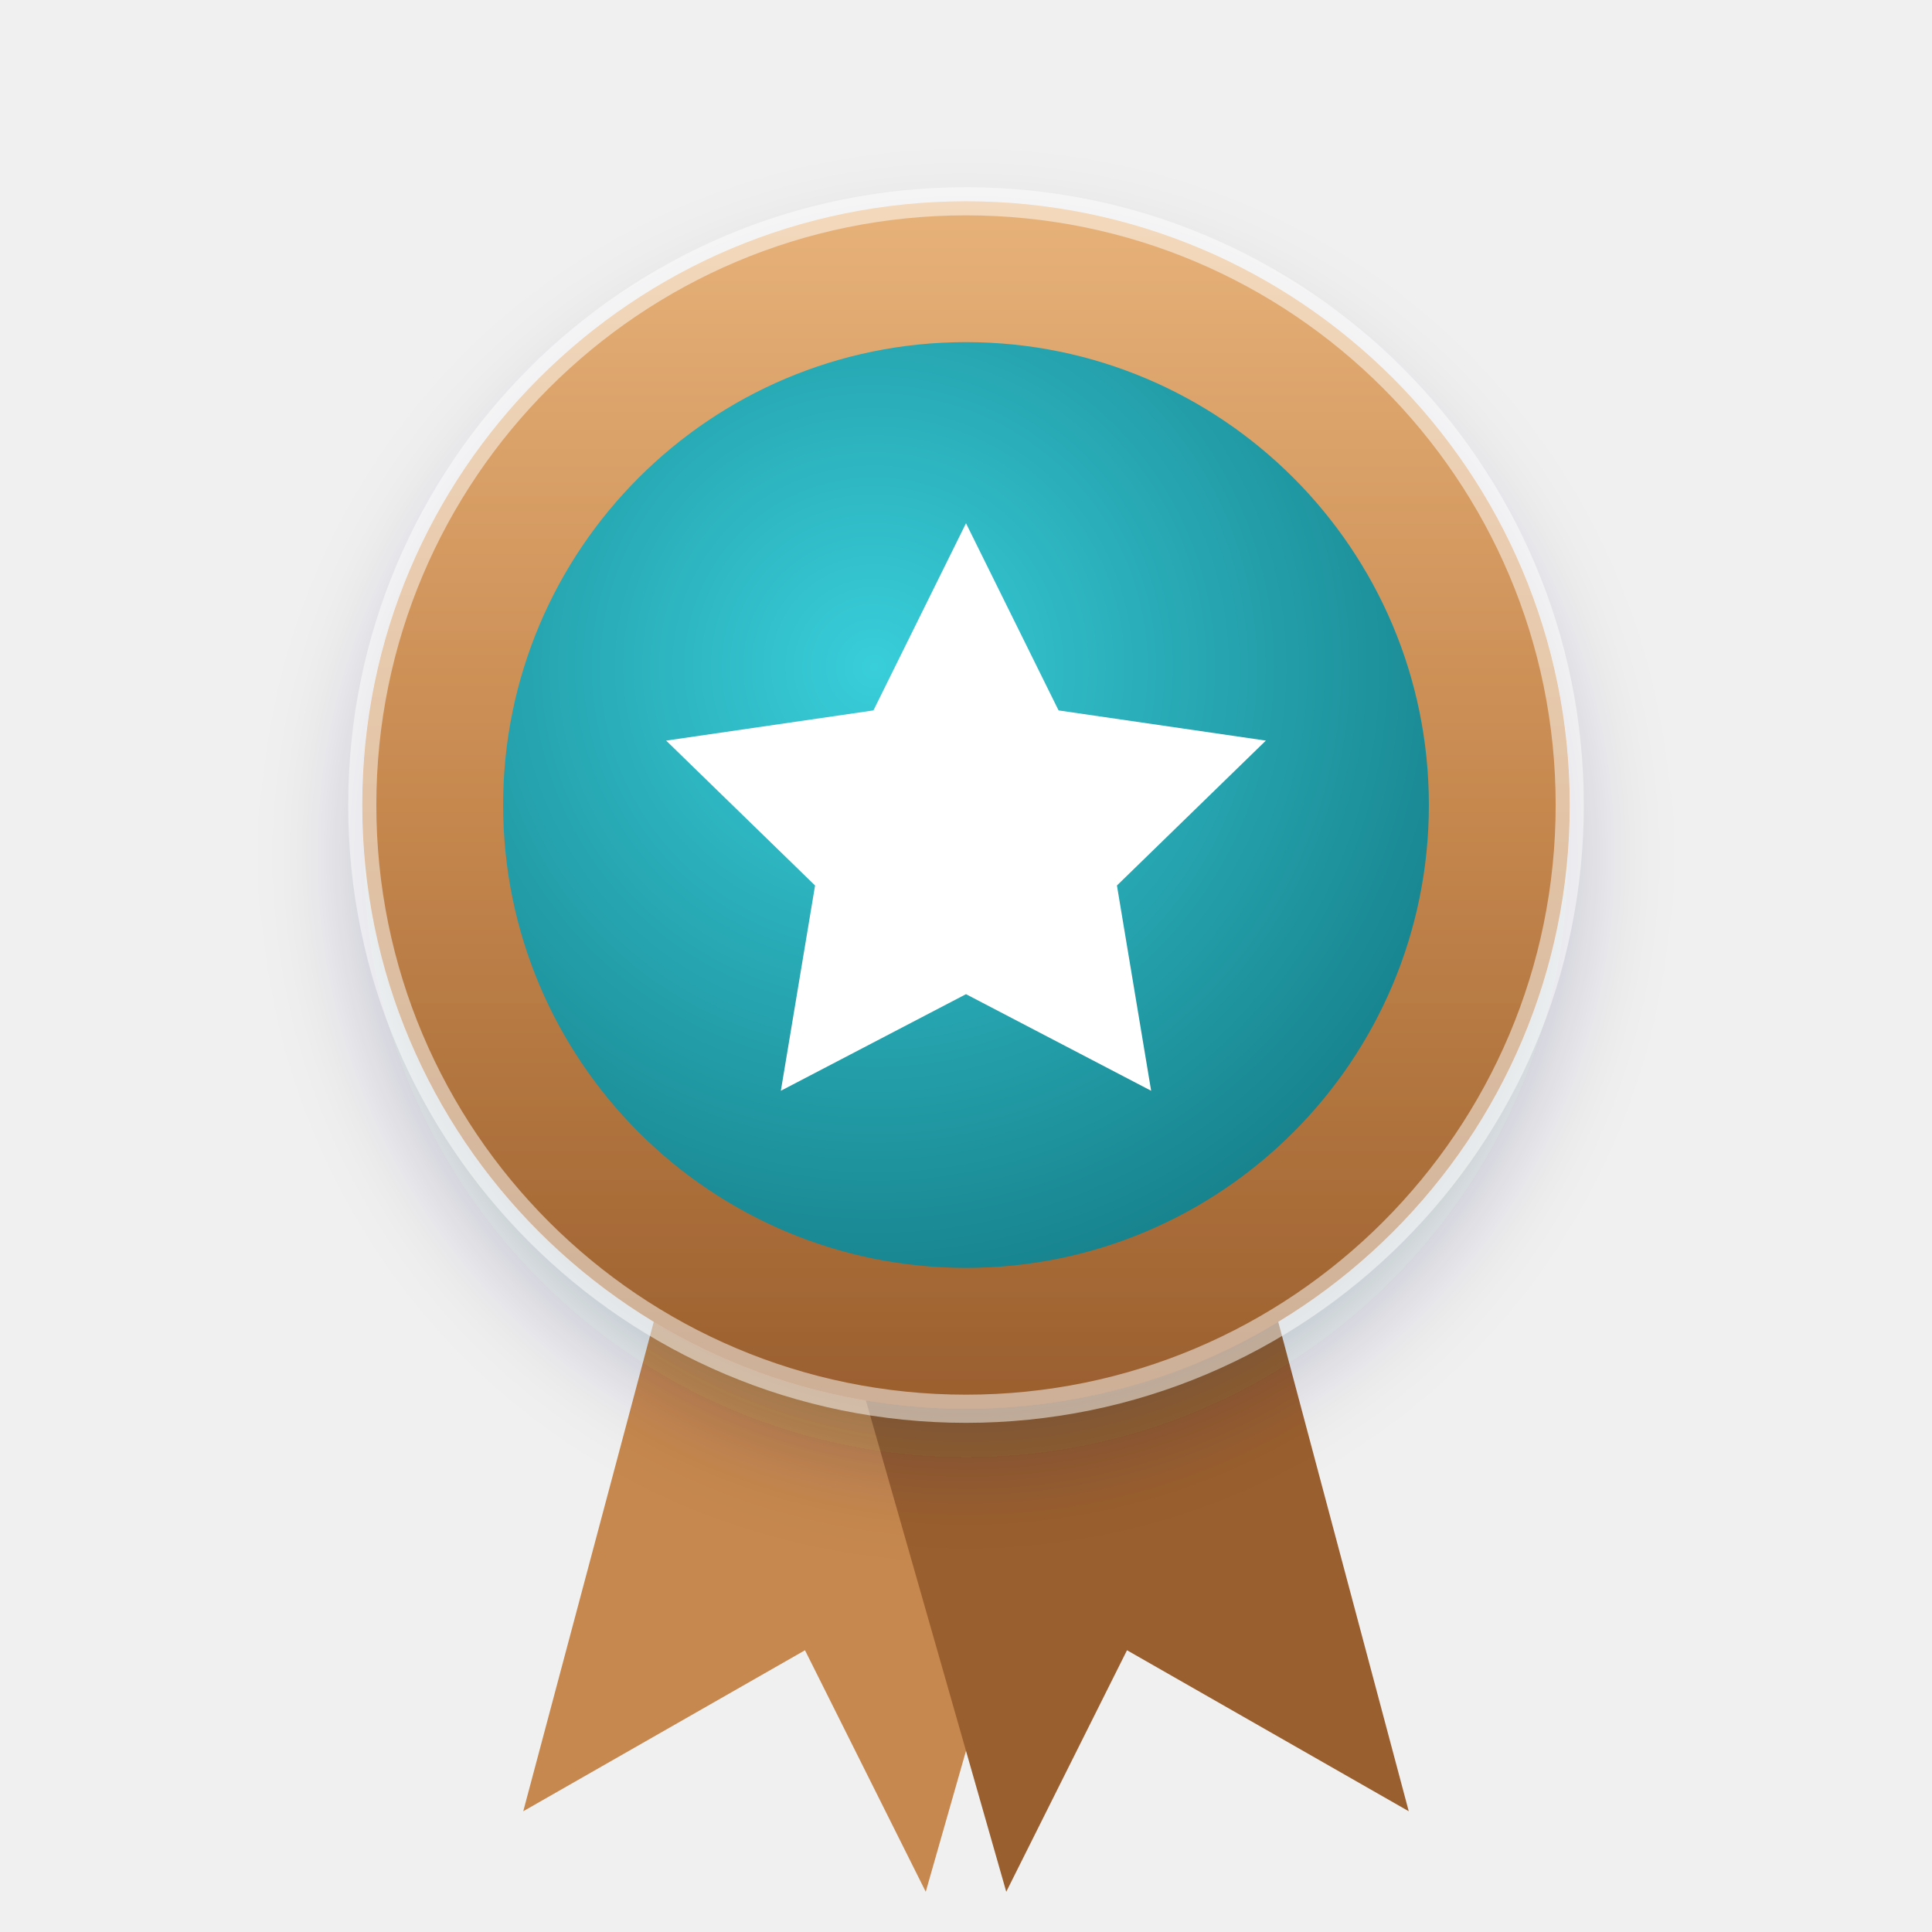
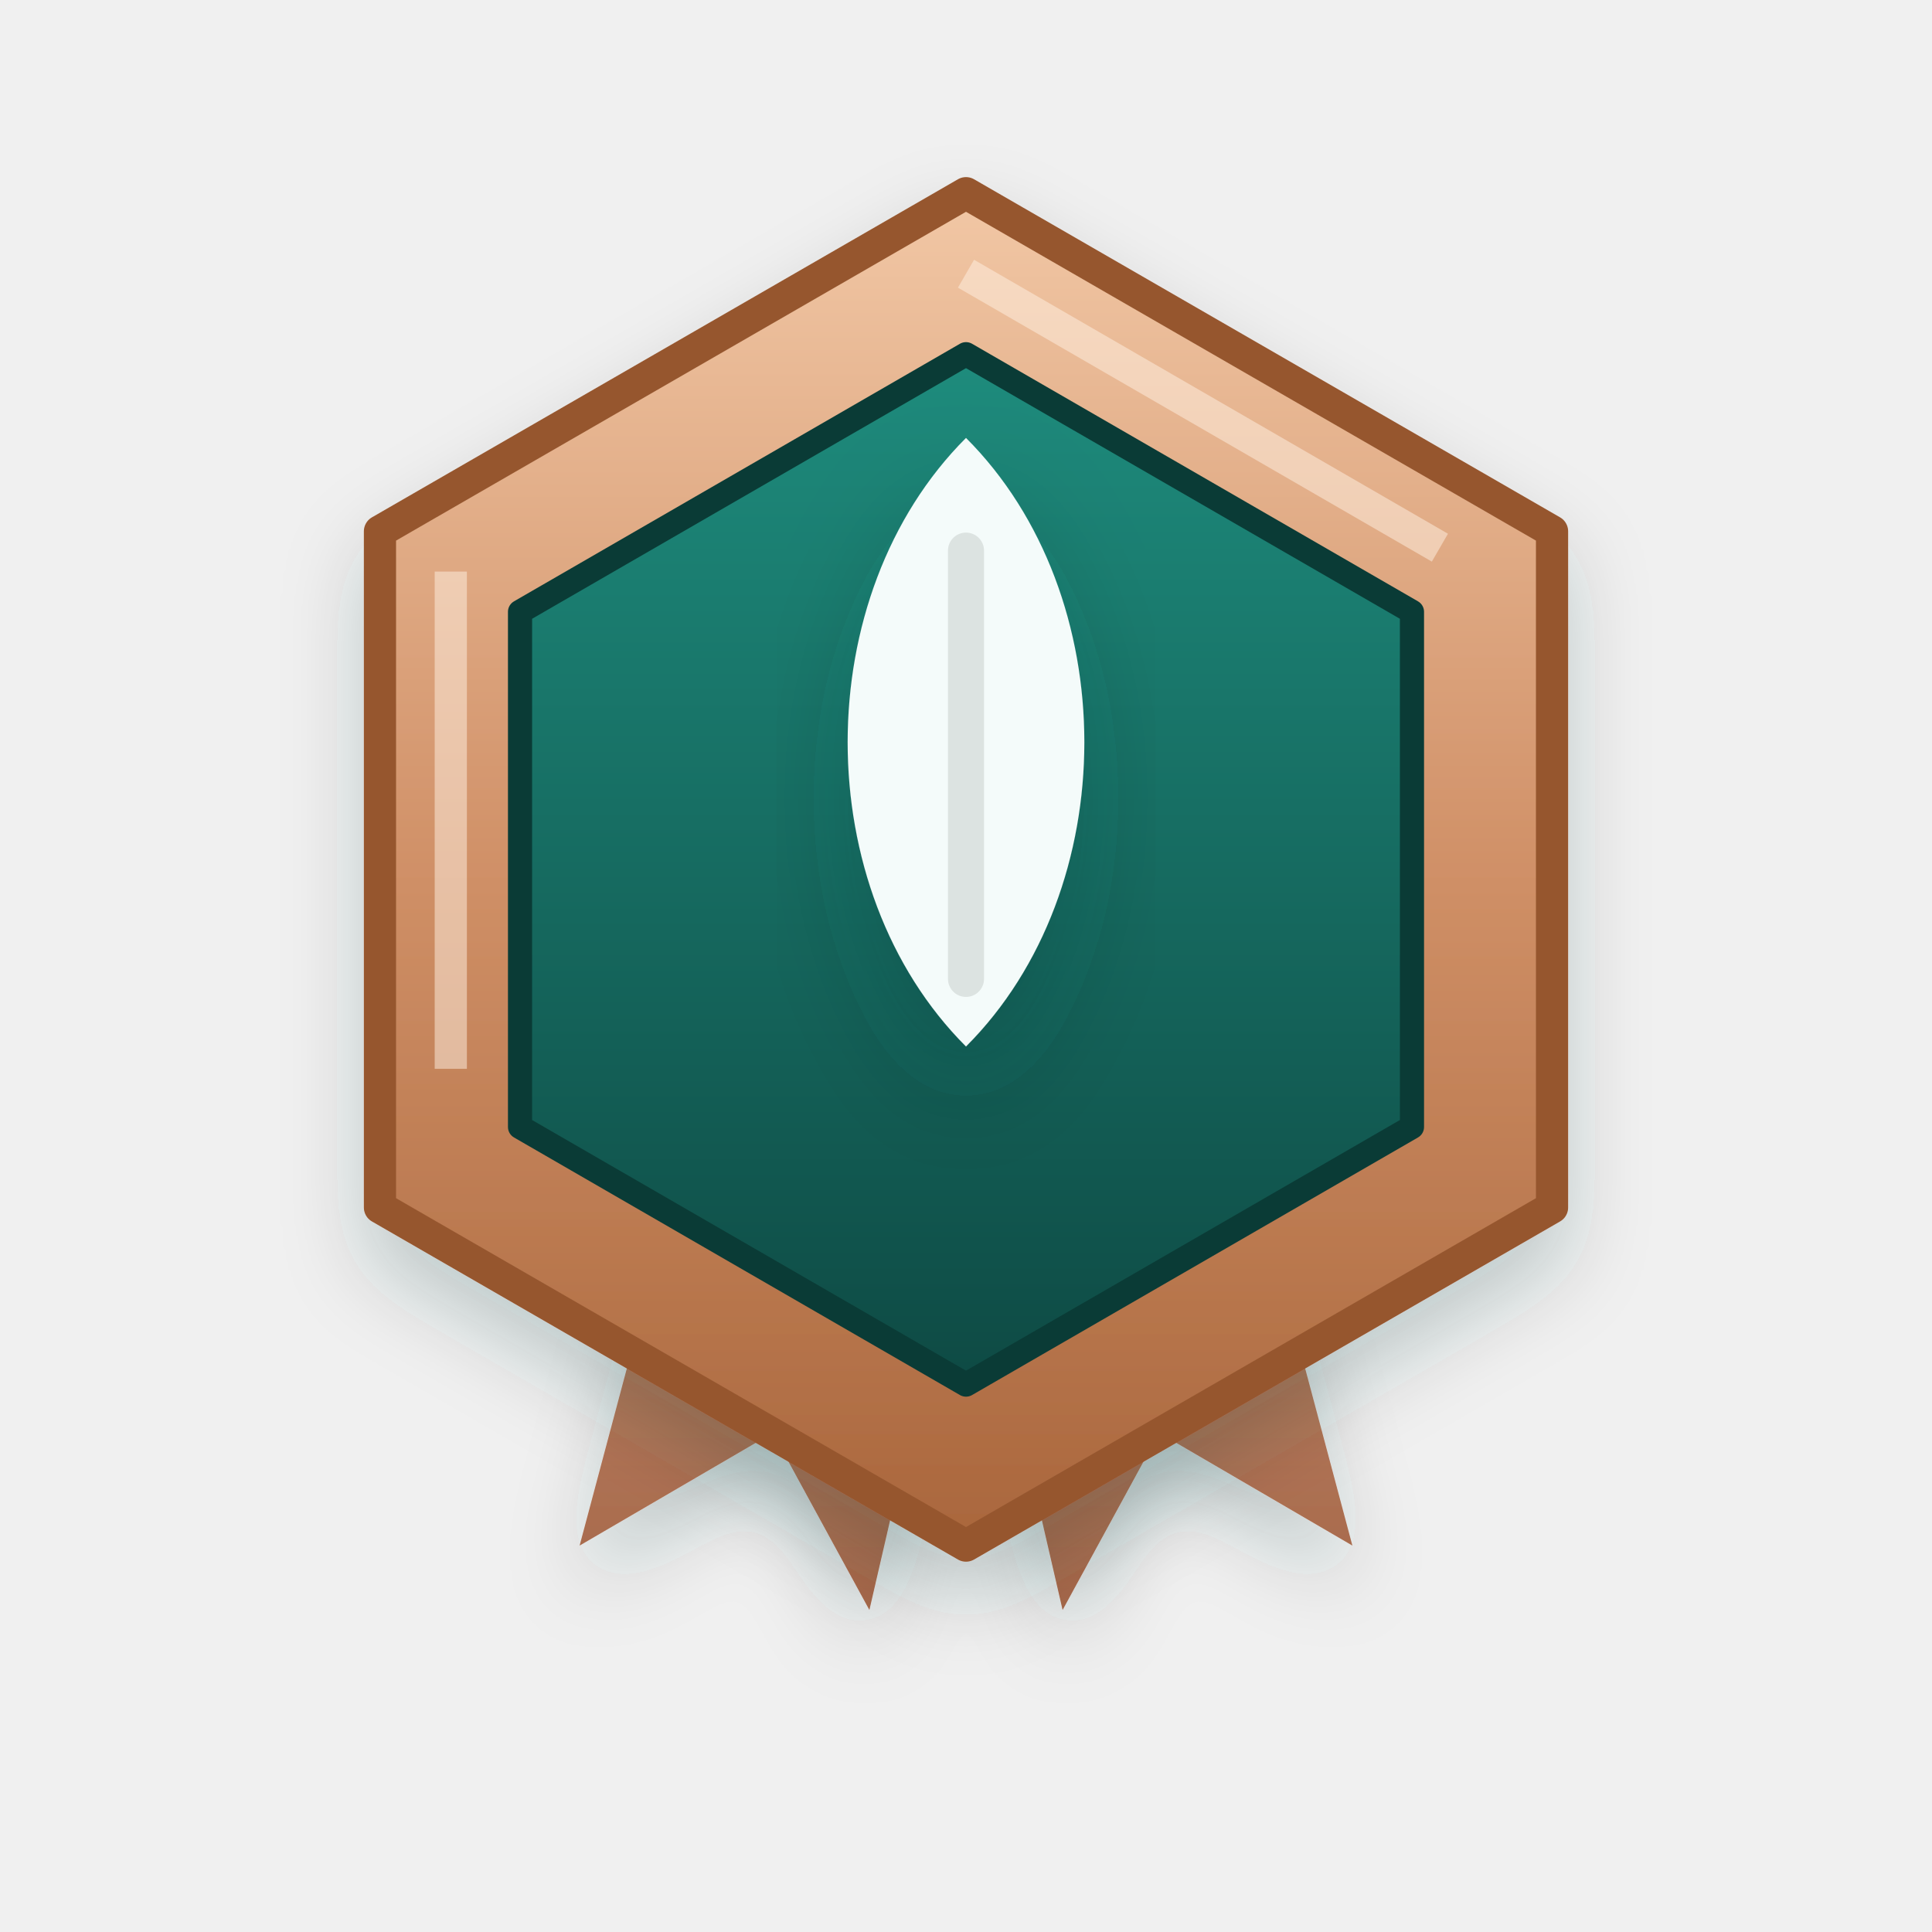
- <svg xmlns="http://www.w3.org/2000/svg" viewBox="0 0 96 96" width="96" height="96">
+ <svg xmlns="http://www.w3.org/2000/svg" viewBox="0 0 120 120" width="120" height="120" role="img" aria-label="Bronze medal">
  <defs>
-     <linearGradient id="mbronze" x1="0" y1="0" x2="0" y2="1">
-       <stop offset="0" stop-color="#E7B27A" />
-       <stop offset=".5" stop-color="#C6884E" />
-       <stop offset="1" stop-color="#9A5F2E" />
+     <linearGradient id="kvBrMet" x1="0" y1="0" x2="0" y2="1">
+       <stop offset="0" stop-color="#F2C8A6" />
+       <stop offset="0.5" stop-color="#D09067" />
+       <stop offset="1" stop-color="#A9663C" />
    </linearGradient>
-     <radialGradient id="cbronze" cx=".4" cy=".35" r=".75">
-       <stop offset="0" stop-color="#38CEDA" />
-       <stop offset="1" stop-color="#147C86" />
-     </radialGradient>
-     <filter id="sbronze" x="-30%" y="-30%" width="160%" height="160%">
-       <feDropShadow dx="0" dy="2.5" stdDeviation="2.5" flood-color="#16294A" flood-opacity=".22" />
+     <linearGradient id="kvBrRib" x1="0" y1="0" x2="0" y2="1">
+       <stop offset="0" stop-color="#C98F6D" />
+       <stop offset="1" stop-color="#A5674A" />
+     </linearGradient>
+     <linearGradient id="kvBrFld" x1="0" y1="0" x2="0" y2="1">
+       <stop offset="0" stop-color="#1E8C7D" />
+       <stop offset="1" stop-color="#0E4A44" />
+     </linearGradient>
+     <filter id="kvBrSf" x="-30%" y="-30%" width="160%" height="160%">
+       <feDropShadow dx="0" dy="2.5" stdDeviation="2.5" flood-color="#0A3B36" flood-opacity="0.20" />
    </filter>
  </defs>
-   <path d="M34 60 L26 90 L40 82 L46 94 L54 66 Z" fill="#C6884E" />
-   <path d="M62 60 L70 90 L56 82 L50 94 L42 66 Z" fill="#9A5F2E" />
-   <g filter="url(#sbronze)">
-     <circle cx="48" cy="40" r="30" fill="url(#mbronze)" />
+   <g filter="url(#kvBrSf)">
+     <path d="M44 66 L36 96 L48 89 L54 100 L60 74 Z" fill="url(#kvBrRib)" />
+     <path d="M76 66 L84 96 L72 89 L66 100 L60 74 Z" fill="url(#kvBrRib)" />
  </g>
-   <circle cx="48" cy="40" r="23" fill="url(#cbronze)" />
-   <circle cx="48" cy="40" r="30" fill="none" stroke="#FFFFFF" stroke-width="1.4" opacity=".5" />
-   <path d="M48 26 l4.6 9.3 10.3 1.5 -7.4 7.2 1.7 10.2 -9.2-4.8 -9.2 4.8 1.7-10.2 -7.4-7.2 10.3-1.5z" fill="#FFFFFF" />
+   <g filter="url(#kvBrSf)">
+     <polygon points="60,12 96.4,33 96.4,75 60,96 23.6,75 23.6,33" fill="url(#kvBrMet)" stroke="#96572F" stroke-width="2" stroke-linejoin="round" />
+   </g>
+   <polygon points="60,22 87.7,38 87.7,70 60,86 32.3,70 32.3,38" fill="url(#kvBrFld)" stroke="#0A3B36" stroke-width="1.5" stroke-linejoin="round" />
+   <polyline points="60,17 92,35.5 92,72.5 60,91 28,72.5 28,35.5" fill="none" stroke="#FFF1E4" stroke-width="2" opacity="0.5" stroke-linejoin="round" stroke-dasharray="34 120" />
+   <g transform="translate(60,65) scale(1.4)" filter="url(#kvBrSf)">
+     <path d="M0 0 C -7 -7 -7 -20 0 -27 C 7 -20 7 -7 0 0 Z" fill="#F4FBFA" />
+     <path d="M0 -3 L0 -22" fill="none" stroke="#DCE3E1" stroke-width="1.6" stroke-linecap="round" />
+   </g>
</svg>
